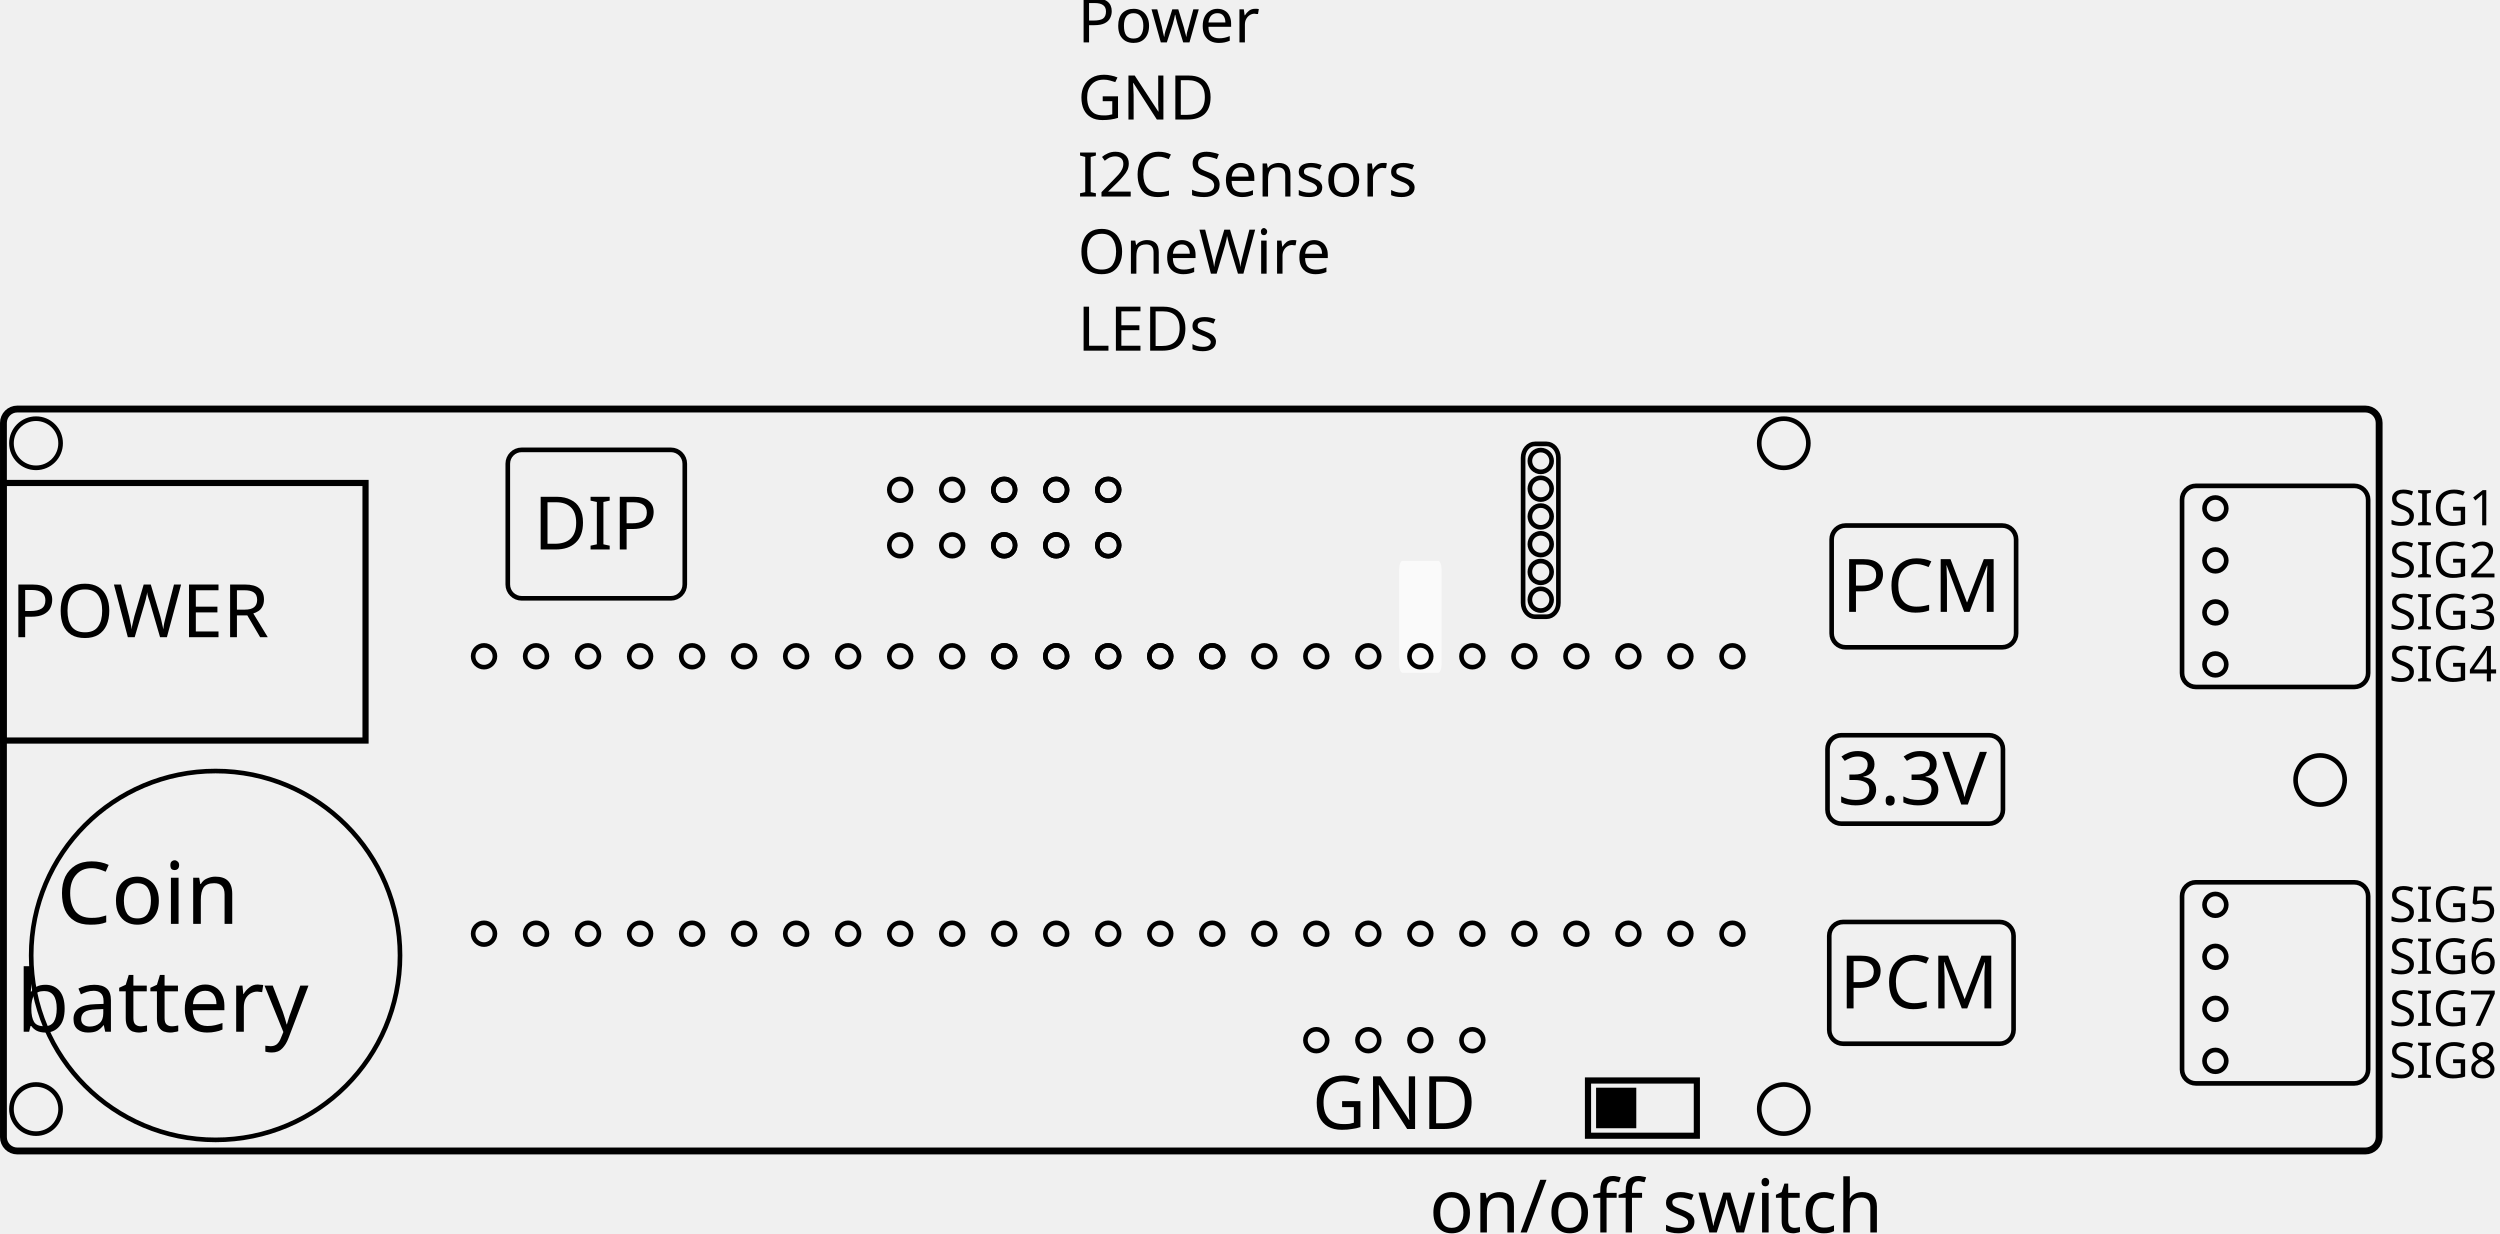
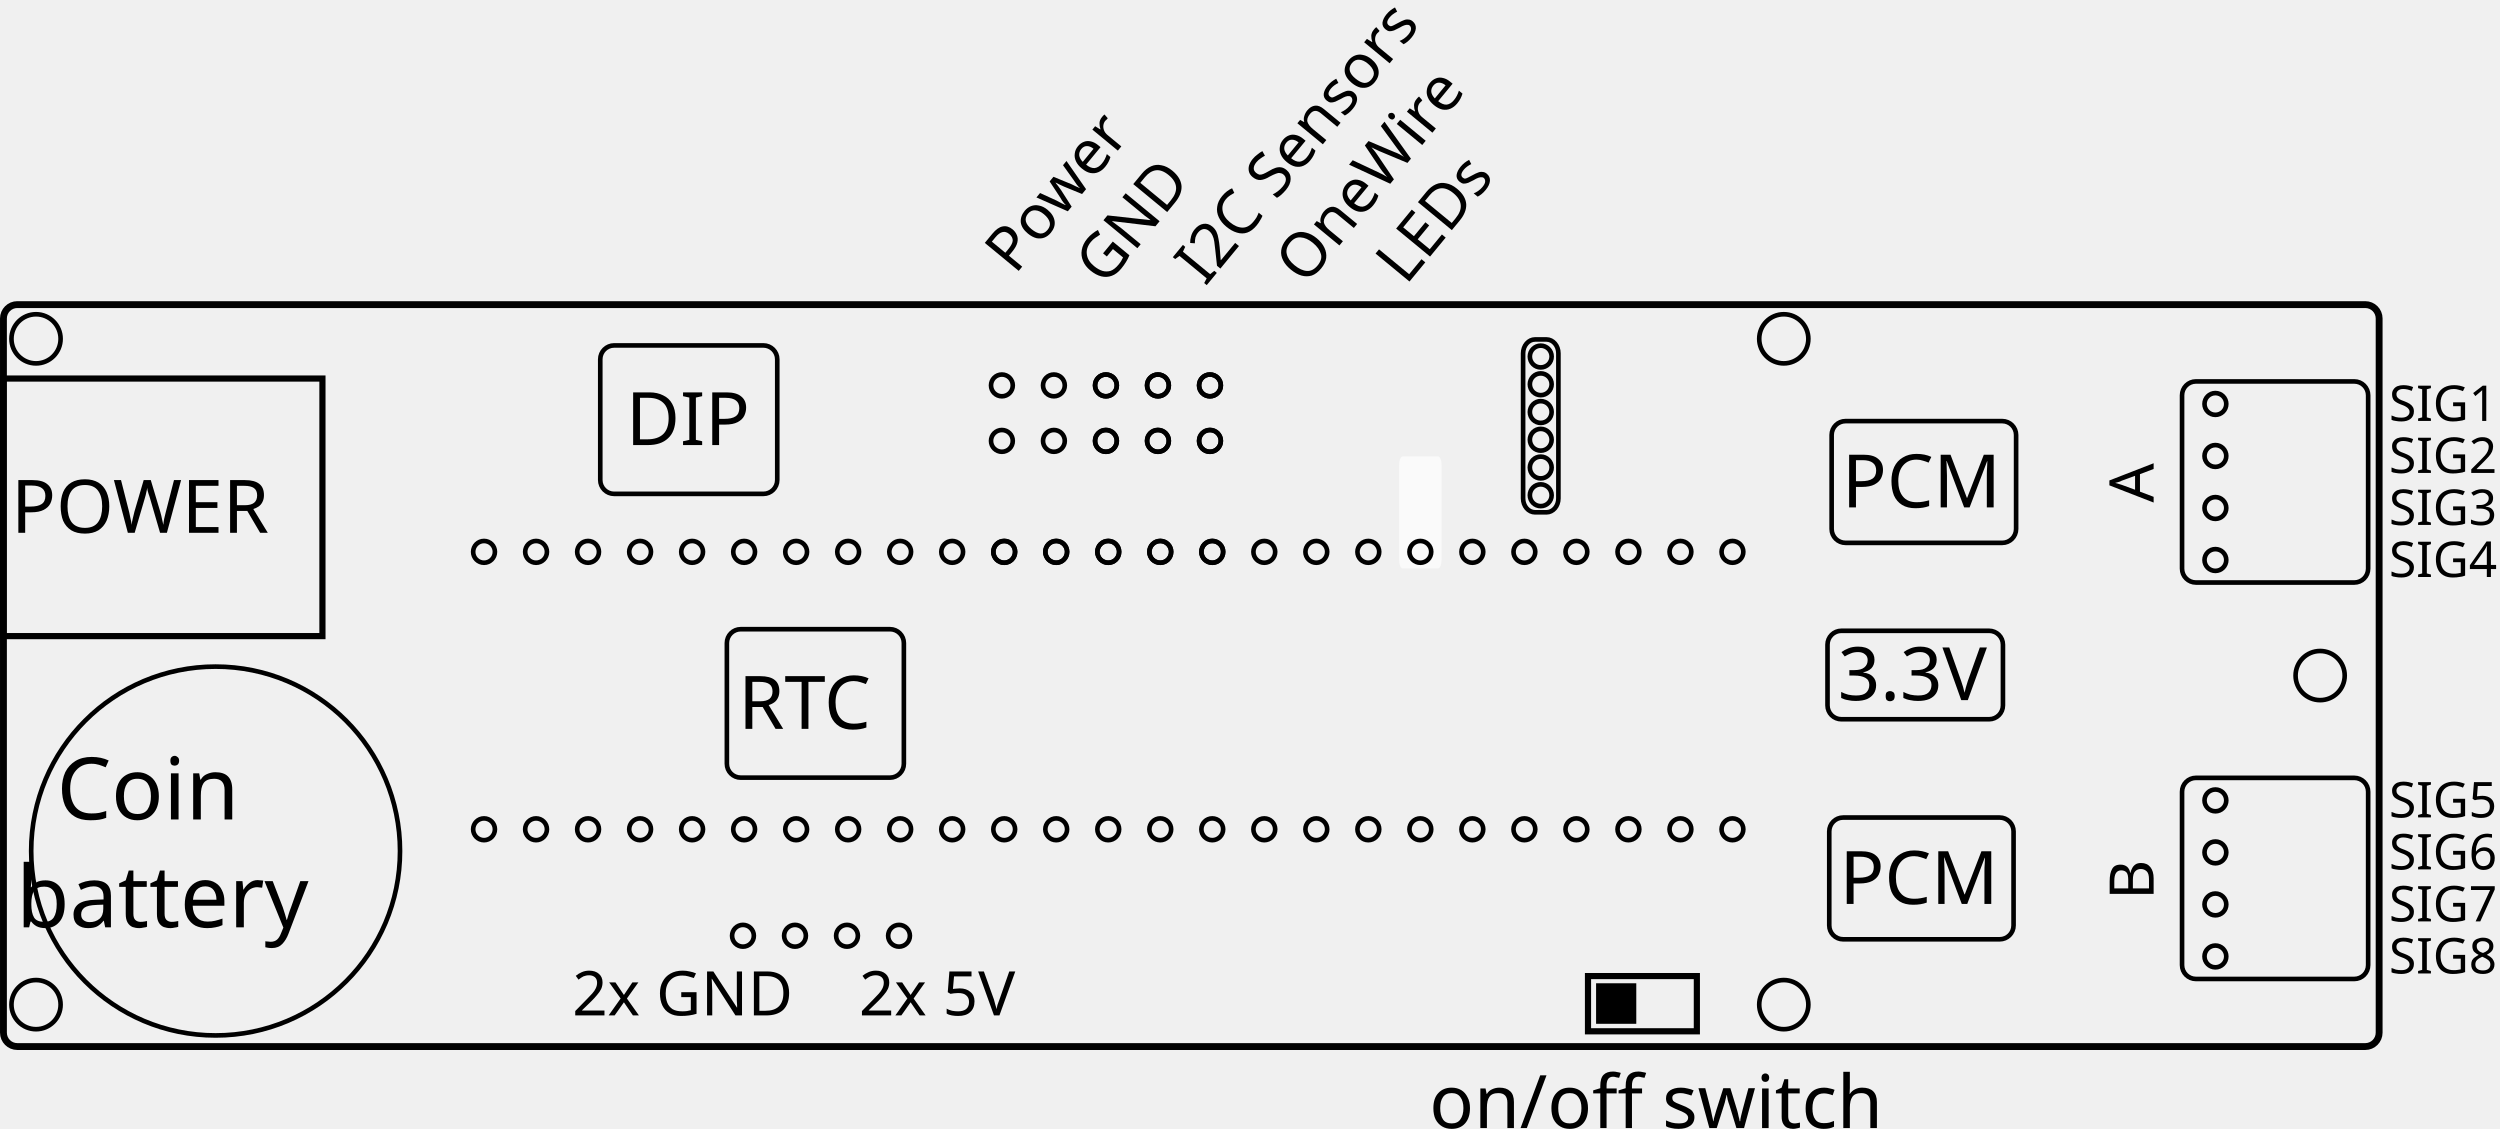
- <svg xmlns="http://www.w3.org/2000/svg" width="143.058mm" height="70.569mm" viewBox="0 0 143.058 70.569" version="1.1" id="svg5">
+ <svg xmlns="http://www.w3.org/2000/svg" width="143.058mm" height="64.593mm" viewBox="0 0 143.058 64.593" version="1.1" id="svg5">
  <defs id="defs2" />
-   <g id="layer1" transform="translate(-10.36401,-115.8169)">
+   <g id="layer1" transform="translate(-10.36401,-121.7927)">
    <rect style="fill:none;fill-opacity:1;stroke:#000000;stroke-width:0.393;stroke-opacity:1" id="rect126092" width="135.945" height="42.457" x="10.561" y="139.223" rx="0.794" ry="0.794" />
    <rect style="fill:#ffffff;fill-opacity:0.667;stroke-width:0.2" id="rect38724" width="2.43" height="6.407" x="90.426" y="147.911" rx="0.199" ry="0.495" />
    <g id="g2005" transform="translate(19.05355,-10.51655)">
      <g id="g7438" transform="translate(0,-21.30218)">
        <g id="g126663" transform="translate(61.38334,143.9333)">
          <rect style="fill:none;fill-opacity:1;stroke:#000000;stroke-width:0.265;stroke-opacity:1" id="rect126657" width="10.039" height="5.062" x="34.503" y="45.774" rx="0.794" ry="0.794" />
          <text xml:space="preserve" style="font-size:4.233px;line-height:1.25;font-family:sans-serif;-inkscape-font-specification:'sans-serif, Normal';letter-spacing:0px;word-spacing:0px;writing-mode:lr-tb;stroke-width:0.265" x="35.097" y="49.739" id="text126661">
            <tspan id="tspan126659" style="stroke-width:0.265" x="35.097" y="49.739">3.3V</tspan>
          </text>
        </g>
      </g>
    </g>
    <g id="g14195" transform="translate(-6.35,9.769683)">
      <g id="g126679" transform="translate(86.88671,114.0075)">
        <rect style="fill:none;fill-opacity:1;stroke:#000000;stroke-width:0.265;stroke-opacity:1" id="rect126673" width="10.547" height="6.967" x="34.503" y="44.798" rx="0.794" ry="0.794" />
        <text xml:space="preserve" style="font-size:4.233px;line-height:1.25;font-family:sans-serif;-inkscape-font-specification:'sans-serif, Normal';letter-spacing:0px;word-spacing:0px;writing-mode:lr-tb;stroke-width:0.265" x="35.097" y="49.739" id="text126677">
          <tspan id="tspan126675" style="stroke-width:0.265" x="35.097" y="49.739">PCM</tspan>
        </text>
      </g>
    </g>
    <g id="g13089" transform="translate(-6.35)">
      <rect style="fill:none;fill-opacity:1;stroke:#000000;stroke-width:0.265;stroke-opacity:1" id="rect126681" width="10.555" height="6.967" x="121.527" y="145.89" rx="0.794" ry="0.794" />
      <text xml:space="preserve" style="font-size:4.233px;line-height:1.25;font-family:sans-serif;-inkscape-font-specification:'sans-serif, Normal';letter-spacing:0px;word-spacing:0px;writing-mode:lr-tb;stroke-width:0.265" x="122.121" y="150.83" id="text126685">
        <tspan id="tspan126683" style="stroke-width:0.265" x="122.121" y="150.83">PCM</tspan>
      </text>
    </g>
    <circle style="fill:none;fill-opacity:1;stroke:#000000;stroke-width:0.265;stroke-opacity:1" id="circle130893" r="1.406" cy="160.451" cx="143.13" />
    <circle style="fill:none;fill-opacity:1;stroke:#000000;stroke-width:0.265;stroke-opacity:1" id="circle6988" r="1.406" cy="141.181" cx="12.426" />
    <circle style="fill:none;fill-opacity:1;stroke:#000000;stroke-width:0.265;stroke-opacity:1" id="circle6990" r="1.406" cy="179.281" cx="12.426" />
    <circle style="fill:none;fill-opacity:1;stroke:#000000;stroke-width:0.265;stroke-opacity:1" id="circle6992" r="1.406" cy="179.281" cx="112.438" />
    <circle style="fill:none;fill-opacity:1;stroke:#000000;stroke-width:0.265;stroke-opacity:1" id="circle6994" r="1.406" cy="141.181" cx="112.438" />
-     <g id="g2067" transform="translate(0,2.116667)">
-       <circle style="fill:none;fill-opacity:1;stroke:#000000;stroke-width:0.265;stroke-opacity:1" id="path126429" cx="38.062" cy="151.255" r="0.623" />
-       <circle style="fill:none;fill-opacity:1;stroke:#000000;stroke-width:0.265;stroke-opacity:1" id="circle126431" cx="41.039" cy="151.255" r="0.623" />
-       <ellipse style="fill:none;fill-opacity:1;stroke:#000000;stroke-width:0.265;stroke-opacity:1" id="circle126513" cx="44.015" cy="151.255" rx="0.623" ry="0.623" />
-       <circle style="fill:none;fill-opacity:1;stroke:#000000;stroke-width:0.265;stroke-opacity:1" id="circle126515" cx="46.992" cy="151.255" r="0.623" />
-       <circle style="fill:none;fill-opacity:1;stroke:#000000;stroke-width:0.265;stroke-opacity:1" id="circle126517" cx="49.969" cy="151.255" r="0.623" />
-       <circle style="fill:none;fill-opacity:1;stroke:#000000;stroke-width:0.265;stroke-opacity:1" id="circle126519" cx="52.945" cy="151.255" r="0.623" />
-       <circle style="fill:none;fill-opacity:1;stroke:#000000;stroke-width:0.265;stroke-opacity:1" id="circle126521" cx="55.922" cy="151.255" r="0.623" />
-       <circle style="fill:none;fill-opacity:1;stroke:#000000;stroke-width:0.265;stroke-opacity:1" id="circle126523" cx="58.898" cy="151.255" r="0.623" />
-       <circle style="fill:none;fill-opacity:1;stroke:#000000;stroke-width:0.265;stroke-opacity:1" id="circle126525" cx="61.875" cy="151.255" r="0.623" />
-       <circle style="fill:none;fill-opacity:1;stroke:#000000;stroke-width:0.265;stroke-opacity:1" id="circle126527" cx="64.851" cy="151.255" r="0.623" />
-       <circle style="fill:none;fill-opacity:1;stroke:#000000;stroke-width:0.265;stroke-opacity:1" id="circle126529" cx="67.828" cy="151.255" r="0.623" />
-       <circle style="fill:none;fill-opacity:1;stroke:#000000;stroke-width:0.265;stroke-opacity:1" id="circle126531" cx="70.804" cy="151.255" r="0.623" />
-       <circle style="fill:none;fill-opacity:1;stroke:#000000;stroke-width:0.265;stroke-opacity:1" id="circle126533" cx="73.781" cy="151.255" r="0.623" />
-       <circle style="fill:none;fill-opacity:1;stroke:#000000;stroke-width:0.265;stroke-opacity:1" id="circle126535" cx="76.758" cy="151.255" r="0.623" />
-       <circle style="fill:none;fill-opacity:1;stroke:#000000;stroke-width:0.265;stroke-opacity:1" id="circle126537" cx="79.734" cy="151.255" r="0.623" />
-       <circle style="fill:none;fill-opacity:1;stroke:#000000;stroke-width:0.265;stroke-opacity:1" id="circle126539" cx="82.711" cy="151.255" r="0.623" />
-       <circle style="fill:none;fill-opacity:1;stroke:#000000;stroke-width:0.265;stroke-opacity:1" id="circle126541" cx="85.687" cy="151.255" r="0.623" />
-       <circle style="fill:none;fill-opacity:1;stroke:#000000;stroke-width:0.265;stroke-opacity:1" id="circle126543" cx="88.664" cy="151.255" r="0.623" />
-       <circle style="fill:none;fill-opacity:1;stroke:#000000;stroke-width:0.265;stroke-opacity:1" id="circle126545" cx="91.64" cy="151.255" r="0.623" />
-       <circle style="fill:none;fill-opacity:1;stroke:#000000;stroke-width:0.265;stroke-opacity:1" id="circle126547" cx="94.617" cy="151.255" r="0.623" />
-       <circle style="fill:none;fill-opacity:1;stroke:#000000;stroke-width:0.265;stroke-opacity:1" id="circle126549" cx="97.594" cy="151.255" r="0.623" />
-       <circle style="fill:none;fill-opacity:1;stroke:#000000;stroke-width:0.265;stroke-opacity:1" id="circle126551" cx="100.57" cy="151.255" r="0.623" />
-       <circle style="fill:none;fill-opacity:1;stroke:#000000;stroke-width:0.265;stroke-opacity:1" id="circle126553" cx="103.547" cy="151.255" r="0.623" />
-       <circle style="fill:none;fill-opacity:1;stroke:#000000;stroke-width:0.265;stroke-opacity:1" id="circle126555" cx="106.523" cy="151.255" r="0.623" />
-       <circle style="fill:none;fill-opacity:1;stroke:#000000;stroke-width:0.265;stroke-opacity:1" id="circle126557" cx="109.5" cy="151.255" r="0.623" />
-       <circle style="fill:none;fill-opacity:1;stroke:#000000;stroke-width:0.265;stroke-opacity:1" id="circle126583" cx="38.062" cy="167.13" r="0.623" />
-       <circle style="fill:none;fill-opacity:1;stroke:#000000;stroke-width:0.265;stroke-opacity:1" id="circle126585" cx="41.039" cy="167.13" r="0.623" />
-       <circle style="fill:none;fill-opacity:1;stroke:#000000;stroke-width:0.265;stroke-opacity:1" id="circle126587" cx="44.015" cy="167.13" r="0.623" />
-       <circle style="fill:none;fill-opacity:1;stroke:#000000;stroke-width:0.265;stroke-opacity:1" id="circle126589" cx="46.992" cy="167.13" r="0.623" />
-       <circle style="fill:none;fill-opacity:1;stroke:#000000;stroke-width:0.265;stroke-opacity:1" id="circle126591" cx="49.969" cy="167.13" r="0.623" />
-       <circle style="fill:none;fill-opacity:1;stroke:#000000;stroke-width:0.265;stroke-opacity:1" id="circle126593" cx="52.945" cy="167.13" r="0.623" />
-       <circle style="fill:none;fill-opacity:1;stroke:#000000;stroke-width:0.265;stroke-opacity:1" id="circle126595" cx="55.922" cy="167.13" r="0.623" />
-       <circle style="fill:none;fill-opacity:1;stroke:#000000;stroke-width:0.265;stroke-opacity:1" id="circle126597" cx="58.898" cy="167.13" r="0.623" />
-       <circle style="fill:none;fill-opacity:1;stroke:#000000;stroke-width:0.265;stroke-opacity:1" id="circle126599" cx="61.875" cy="167.13" r="0.623" />
-       <circle style="fill:none;fill-opacity:1;stroke:#000000;stroke-width:0.265;stroke-opacity:1" id="circle126601" cx="64.851" cy="167.13" r="0.623" />
-       <circle style="fill:none;fill-opacity:1;stroke:#000000;stroke-width:0.265;stroke-opacity:1" id="circle126603" cx="67.828" cy="167.13" r="0.623" />
-       <circle style="fill:none;fill-opacity:1;stroke:#000000;stroke-width:0.265;stroke-opacity:1" id="circle126605" cx="70.804" cy="167.13" r="0.623" />
-       <circle style="fill:none;fill-opacity:1;stroke:#000000;stroke-width:0.265;stroke-opacity:1" id="circle126607" cx="73.781" cy="167.13" r="0.623" />
-       <circle style="fill:none;fill-opacity:1;stroke:#000000;stroke-width:0.265;stroke-opacity:1" id="circle126609" cx="76.758" cy="167.13" r="0.623" />
-       <circle style="fill:none;fill-opacity:1;stroke:#000000;stroke-width:0.265;stroke-opacity:1" id="circle126611" cx="79.734" cy="167.13" r="0.623" />
-       <circle style="fill:none;fill-opacity:1;stroke:#000000;stroke-width:0.265;stroke-opacity:1" id="circle126613" cx="82.711" cy="167.13" r="0.623" />
-       <circle style="fill:none;fill-opacity:1;stroke:#000000;stroke-width:0.265;stroke-opacity:1" id="circle126615" cx="85.687" cy="167.13" r="0.623" />
-       <circle style="fill:none;fill-opacity:1;stroke:#000000;stroke-width:0.265;stroke-opacity:1" id="circle126617" cx="88.664" cy="167.13" r="0.623" />
-       <circle style="fill:none;fill-opacity:1;stroke:#000000;stroke-width:0.265;stroke-opacity:1" id="circle126619" cx="91.64" cy="167.13" r="0.623" />
-       <circle style="fill:none;fill-opacity:1;stroke:#000000;stroke-width:0.265;stroke-opacity:1" id="circle126621" cx="94.617" cy="167.13" r="0.623" />
-       <circle style="fill:none;fill-opacity:1;stroke:#000000;stroke-width:0.265;stroke-opacity:1" id="circle126623" cx="97.594" cy="167.13" r="0.623" />
-       <circle style="fill:none;fill-opacity:1;stroke:#000000;stroke-width:0.265;stroke-opacity:1" id="circle126625" cx="100.57" cy="167.13" r="0.623" />
-       <circle style="fill:none;fill-opacity:1;stroke:#000000;stroke-width:0.265;stroke-opacity:1" id="circle126627" cx="103.547" cy="167.13" r="0.623" />
-       <circle style="fill:none;fill-opacity:1;stroke:#000000;stroke-width:0.265;stroke-opacity:1" id="circle126629" cx="106.523" cy="167.13" r="0.623" />
-       <circle style="fill:none;fill-opacity:1;stroke:#000000;stroke-width:0.265;stroke-opacity:1" id="circle126631" cx="109.5" cy="167.13" r="0.623" />
-       <circle style="fill:none;fill-opacity:1;stroke:#000000;stroke-width:0.265;stroke-opacity:1" id="circle14310" cx="67.828" cy="151.255" r="0.623" />
-       <circle style="fill:none;fill-opacity:1;stroke:#000000;stroke-width:0.265;stroke-opacity:1" id="circle14312" cx="70.804" cy="151.255" r="0.623" />
-       <circle style="fill:none;fill-opacity:1;stroke:#000000;stroke-width:0.265;stroke-opacity:1" id="circle14314" cx="73.781" cy="151.255" r="0.623" />
-       <circle style="fill:none;fill-opacity:1;stroke:#000000;stroke-width:0.265;stroke-opacity:1" id="circle14316" cx="76.758" cy="151.255" r="0.623" />
-       <circle style="fill:none;fill-opacity:1;stroke:#000000;stroke-width:0.265;stroke-opacity:1" id="circle14318" cx="79.734" cy="151.255" r="0.623" />
-       <g id="g3889" />
-       <g id="g3903" />
-       <circle style="fill:none;fill-opacity:1;stroke:#000000;stroke-width:0.265;stroke-opacity:1" id="circle719" cx="61.875" cy="141.73" r="0.623" />
-       <circle style="fill:none;fill-opacity:1;stroke:#000000;stroke-width:0.265;stroke-opacity:1" id="circle721" cx="64.851" cy="141.73" r="0.623" />
-       <circle style="fill:none;fill-opacity:1;stroke:#000000;stroke-width:0.265;stroke-opacity:1" id="circle723" cx="67.828" cy="141.73" r="0.623" />
-       <circle style="fill:none;fill-opacity:1;stroke:#000000;stroke-width:0.265;stroke-opacity:1" id="circle725" cx="70.804" cy="141.73" r="0.623" />
-       <circle style="fill:none;fill-opacity:1;stroke:#000000;stroke-width:0.265;stroke-opacity:1" id="circle727" cx="73.781" cy="141.73" r="0.623" />
-       <circle style="fill:none;fill-opacity:1;stroke:#000000;stroke-width:0.265;stroke-opacity:1" id="circle729" cx="67.828" cy="141.73" r="0.623" />
-       <circle style="fill:none;fill-opacity:1;stroke:#000000;stroke-width:0.265;stroke-opacity:1" id="circle731" cx="70.804" cy="141.73" r="0.623" />
-       <circle style="fill:none;fill-opacity:1;stroke:#000000;stroke-width:0.265;stroke-opacity:1" id="circle733" cx="73.781" cy="141.73" r="0.623" />
-       <circle style="fill:none;fill-opacity:1;stroke:#000000;stroke-width:0.265;stroke-opacity:1" id="circle735" cx="61.875" cy="144.905" r="0.623" />
-       <circle style="fill:none;fill-opacity:1;stroke:#000000;stroke-width:0.265;stroke-opacity:1" id="circle737" cx="64.851" cy="144.905" r="0.623" />
-       <circle style="fill:none;fill-opacity:1;stroke:#000000;stroke-width:0.265;stroke-opacity:1" id="circle739" cx="67.828" cy="144.905" r="0.623" />
-       <circle style="fill:none;fill-opacity:1;stroke:#000000;stroke-width:0.265;stroke-opacity:1" id="circle741" cx="70.804" cy="144.905" r="0.623" />
-       <circle style="fill:none;fill-opacity:1;stroke:#000000;stroke-width:0.265;stroke-opacity:1" id="circle743" cx="73.781" cy="144.905" r="0.623" />
-       <circle style="fill:none;fill-opacity:1;stroke:#000000;stroke-width:0.265;stroke-opacity:1" id="circle745" cx="67.828" cy="144.905" r="0.623" />
-       <circle style="fill:none;fill-opacity:1;stroke:#000000;stroke-width:0.265;stroke-opacity:1" id="circle747" cx="70.804" cy="144.905" r="0.623" />
-       <circle style="fill:none;fill-opacity:1;stroke:#000000;stroke-width:0.265;stroke-opacity:1" id="circle749" cx="73.781" cy="144.905" r="0.623" />
+     <g id="g1296">
+       <circle style="fill:none;fill-opacity:1;stroke:#000000;stroke-width:0.265;stroke-opacity:1" id="circle126583" cx="38.062" cy="169.247" r="0.623" />
+       <circle style="fill:none;fill-opacity:1;stroke:#000000;stroke-width:0.265;stroke-opacity:1" id="circle126585" cx="41.039" cy="169.247" r="0.623" />
+       <circle style="fill:none;fill-opacity:1;stroke:#000000;stroke-width:0.265;stroke-opacity:1" id="circle126587" cx="44.015" cy="169.247" r="0.623" />
+       <circle style="fill:none;fill-opacity:1;stroke:#000000;stroke-width:0.265;stroke-opacity:1" id="circle126589" cx="46.992" cy="169.247" r="0.623" />
+       <circle style="fill:none;fill-opacity:1;stroke:#000000;stroke-width:0.265;stroke-opacity:1" id="circle126591" cx="49.969" cy="169.247" r="0.623" />
+       <circle style="fill:none;fill-opacity:1;stroke:#000000;stroke-width:0.265;stroke-opacity:1" id="circle126593" cx="52.945" cy="169.247" r="0.623" />
+       <circle style="fill:none;fill-opacity:1;stroke:#000000;stroke-width:0.265;stroke-opacity:1" id="circle126595" cx="55.922" cy="169.247" r="0.623" />
+       <circle style="fill:none;fill-opacity:1;stroke:#000000;stroke-width:0.265;stroke-opacity:1" id="circle126597" cx="58.898" cy="169.247" r="0.623" />
+       <circle style="fill:none;fill-opacity:1;stroke:#000000;stroke-width:0.265;stroke-opacity:1" id="circle126599" cx="61.875" cy="169.247" r="0.623" />
+       <circle style="fill:none;fill-opacity:1;stroke:#000000;stroke-width:0.265;stroke-opacity:1" id="circle126601" cx="64.851" cy="169.247" r="0.623" />
+       <circle style="fill:none;fill-opacity:1;stroke:#000000;stroke-width:0.265;stroke-opacity:1" id="circle126603" cx="67.828" cy="169.247" r="0.623" />
+       <circle style="fill:none;fill-opacity:1;stroke:#000000;stroke-width:0.265;stroke-opacity:1" id="circle126605" cx="70.804" cy="169.247" r="0.623" />
+       <circle style="fill:none;fill-opacity:1;stroke:#000000;stroke-width:0.265;stroke-opacity:1" id="circle126607" cx="73.781" cy="169.247" r="0.623" />
+       <circle style="fill:none;fill-opacity:1;stroke:#000000;stroke-width:0.265;stroke-opacity:1" id="circle126609" cx="76.758" cy="169.247" r="0.623" />
+       <circle style="fill:none;fill-opacity:1;stroke:#000000;stroke-width:0.265;stroke-opacity:1" id="circle126611" cx="79.734" cy="169.247" r="0.623" />
+       <circle style="fill:none;fill-opacity:1;stroke:#000000;stroke-width:0.265;stroke-opacity:1" id="circle126613" cx="82.711" cy="169.247" r="0.623" />
+       <circle style="fill:none;fill-opacity:1;stroke:#000000;stroke-width:0.265;stroke-opacity:1" id="circle126615" cx="85.687" cy="169.247" r="0.623" />
+       <circle style="fill:none;fill-opacity:1;stroke:#000000;stroke-width:0.265;stroke-opacity:1" id="circle126617" cx="88.664" cy="169.247" r="0.623" />
+       <circle style="fill:none;fill-opacity:1;stroke:#000000;stroke-width:0.265;stroke-opacity:1" id="circle126619" cx="91.64" cy="169.247" r="0.623" />
+       <circle style="fill:none;fill-opacity:1;stroke:#000000;stroke-width:0.265;stroke-opacity:1" id="circle126621" cx="94.617" cy="169.247" r="0.623" />
+       <circle style="fill:none;fill-opacity:1;stroke:#000000;stroke-width:0.265;stroke-opacity:1" id="circle126623" cx="97.594" cy="169.247" r="0.623" />
+       <circle style="fill:none;fill-opacity:1;stroke:#000000;stroke-width:0.265;stroke-opacity:1" id="circle126625" cx="100.57" cy="169.247" r="0.623" />
+       <circle style="fill:none;fill-opacity:1;stroke:#000000;stroke-width:0.265;stroke-opacity:1" id="circle126627" cx="103.547" cy="169.247" r="0.623" />
+       <circle style="fill:none;fill-opacity:1;stroke:#000000;stroke-width:0.265;stroke-opacity:1" id="circle126629" cx="106.523" cy="169.247" r="0.623" />
+       <circle style="fill:none;fill-opacity:1;stroke:#000000;stroke-width:0.265;stroke-opacity:1" id="circle126631" cx="109.5" cy="169.247" r="0.623" />
+     </g>
+     <g id="g1269">
+       <circle style="fill:none;fill-opacity:1;stroke:#000000;stroke-width:0.265;stroke-opacity:1" id="path126429" cx="38.062" cy="153.372" r="0.623" />
+       <circle style="fill:none;fill-opacity:1;stroke:#000000;stroke-width:0.265;stroke-opacity:1" id="circle126431" cx="41.039" cy="153.372" r="0.623" />
+       <ellipse style="fill:none;fill-opacity:1;stroke:#000000;stroke-width:0.265;stroke-opacity:1" id="circle126513" cx="44.015" cy="153.372" rx="0.623" ry="0.623" />
+       <circle style="fill:none;fill-opacity:1;stroke:#000000;stroke-width:0.265;stroke-opacity:1" id="circle126515" cx="46.992" cy="153.372" r="0.623" />
+       <circle style="fill:none;fill-opacity:1;stroke:#000000;stroke-width:0.265;stroke-opacity:1" id="circle126517" cx="49.969" cy="153.372" r="0.623" />
+       <circle style="fill:none;fill-opacity:1;stroke:#000000;stroke-width:0.265;stroke-opacity:1" id="circle126519" cx="52.945" cy="153.372" r="0.623" />
+       <circle style="fill:none;fill-opacity:1;stroke:#000000;stroke-width:0.265;stroke-opacity:1" id="circle126521" cx="55.922" cy="153.372" r="0.623" />
+       <circle style="fill:none;fill-opacity:1;stroke:#000000;stroke-width:0.265;stroke-opacity:1" id="circle126523" cx="58.898" cy="153.372" r="0.623" />
+       <circle style="fill:none;fill-opacity:1;stroke:#000000;stroke-width:0.265;stroke-opacity:1" id="circle126525" cx="61.875" cy="153.372" r="0.623" />
+       <circle style="fill:none;fill-opacity:1;stroke:#000000;stroke-width:0.265;stroke-opacity:1" id="circle126527" cx="64.851" cy="153.372" r="0.623" />
+       <circle style="fill:none;fill-opacity:1;stroke:#000000;stroke-width:0.265;stroke-opacity:1" id="circle126529" cx="67.828" cy="153.372" r="0.623" />
+       <circle style="fill:none;fill-opacity:1;stroke:#000000;stroke-width:0.265;stroke-opacity:1" id="circle126531" cx="70.804" cy="153.372" r="0.623" />
+       <circle style="fill:none;fill-opacity:1;stroke:#000000;stroke-width:0.265;stroke-opacity:1" id="circle126533" cx="73.781" cy="153.372" r="0.623" />
+       <circle style="fill:none;fill-opacity:1;stroke:#000000;stroke-width:0.265;stroke-opacity:1" id="circle126535" cx="76.758" cy="153.372" r="0.623" />
+       <circle style="fill:none;fill-opacity:1;stroke:#000000;stroke-width:0.265;stroke-opacity:1" id="circle126537" cx="79.734" cy="153.372" r="0.623" />
+       <circle style="fill:none;fill-opacity:1;stroke:#000000;stroke-width:0.265;stroke-opacity:1" id="circle126539" cx="82.711" cy="153.372" r="0.623" />
+       <circle style="fill:none;fill-opacity:1;stroke:#000000;stroke-width:0.265;stroke-opacity:1" id="circle126541" cx="85.687" cy="153.372" r="0.623" />
+       <circle style="fill:none;fill-opacity:1;stroke:#000000;stroke-width:0.265;stroke-opacity:1" id="circle126543" cx="88.664" cy="153.372" r="0.623" />
+       <circle style="fill:none;fill-opacity:1;stroke:#000000;stroke-width:0.265;stroke-opacity:1" id="circle126545" cx="91.64" cy="153.372" r="0.623" />
+       <circle style="fill:none;fill-opacity:1;stroke:#000000;stroke-width:0.265;stroke-opacity:1" id="circle126547" cx="94.617" cy="153.372" r="0.623" />
+       <circle style="fill:none;fill-opacity:1;stroke:#000000;stroke-width:0.265;stroke-opacity:1" id="circle126549" cx="97.594" cy="153.372" r="0.623" />
+       <circle style="fill:none;fill-opacity:1;stroke:#000000;stroke-width:0.265;stroke-opacity:1" id="circle126551" cx="100.57" cy="153.372" r="0.623" />
+       <circle style="fill:none;fill-opacity:1;stroke:#000000;stroke-width:0.265;stroke-opacity:1" id="circle126553" cx="103.547" cy="153.372" r="0.623" />
+       <circle style="fill:none;fill-opacity:1;stroke:#000000;stroke-width:0.265;stroke-opacity:1" id="circle126555" cx="106.523" cy="153.372" r="0.623" />
+       <circle style="fill:none;fill-opacity:1;stroke:#000000;stroke-width:0.265;stroke-opacity:1" id="circle126557" cx="109.5" cy="153.372" r="0.623" />
+       <circle style="fill:none;fill-opacity:1;stroke:#000000;stroke-width:0.265;stroke-opacity:1" id="circle14310" cx="67.828" cy="153.372" r="0.623" />
+       <circle style="fill:none;fill-opacity:1;stroke:#000000;stroke-width:0.265;stroke-opacity:1" id="circle14312" cx="70.804" cy="153.372" r="0.623" />
+       <circle style="fill:none;fill-opacity:1;stroke:#000000;stroke-width:0.265;stroke-opacity:1" id="circle14314" cx="73.781" cy="153.372" r="0.623" />
+       <circle style="fill:none;fill-opacity:1;stroke:#000000;stroke-width:0.265;stroke-opacity:1" id="circle14316" cx="76.758" cy="153.372" r="0.623" />
+       <circle style="fill:none;fill-opacity:1;stroke:#000000;stroke-width:0.265;stroke-opacity:1" id="circle14318" cx="79.734" cy="153.372" r="0.623" />
+     </g>
+     <g id="g3889" transform="translate(0,2.116667)" />
+     <g id="g3903" transform="translate(0,2.116667)" />
+     <g id="g1237" transform="translate(5.820833)">
+       <circle style="fill:none;fill-opacity:1;stroke:#000000;stroke-width:0.265;stroke-opacity:1" id="circle719" cx="61.875" cy="143.847" r="0.623" />
+       <circle style="fill:none;fill-opacity:1;stroke:#000000;stroke-width:0.265;stroke-opacity:1" id="circle721" cx="64.851" cy="143.847" r="0.623" />
+       <circle style="fill:none;fill-opacity:1;stroke:#000000;stroke-width:0.265;stroke-opacity:1" id="circle723" cx="67.828" cy="143.847" r="0.623" />
+       <circle style="fill:none;fill-opacity:1;stroke:#000000;stroke-width:0.265;stroke-opacity:1" id="circle725" cx="70.804" cy="143.847" r="0.623" />
+       <circle style="fill:none;fill-opacity:1;stroke:#000000;stroke-width:0.265;stroke-opacity:1" id="circle727" cx="73.781" cy="143.847" r="0.623" />
+       <circle style="fill:none;fill-opacity:1;stroke:#000000;stroke-width:0.265;stroke-opacity:1" id="circle729" cx="67.828" cy="143.847" r="0.623" />
+       <circle style="fill:none;fill-opacity:1;stroke:#000000;stroke-width:0.265;stroke-opacity:1" id="circle731" cx="70.804" cy="143.847" r="0.623" />
+       <circle style="fill:none;fill-opacity:1;stroke:#000000;stroke-width:0.265;stroke-opacity:1" id="circle733" cx="73.781" cy="143.847" r="0.623" />
+       <circle style="fill:none;fill-opacity:1;stroke:#000000;stroke-width:0.265;stroke-opacity:1" id="circle735" cx="61.875" cy="147.022" r="0.623" />
+       <circle style="fill:none;fill-opacity:1;stroke:#000000;stroke-width:0.265;stroke-opacity:1" id="circle737" cx="64.851" cy="147.022" r="0.623" />
+       <circle style="fill:none;fill-opacity:1;stroke:#000000;stroke-width:0.265;stroke-opacity:1" id="circle739" cx="67.828" cy="147.022" r="0.623" />
+       <circle style="fill:none;fill-opacity:1;stroke:#000000;stroke-width:0.265;stroke-opacity:1" id="circle741" cx="70.804" cy="147.022" r="0.623" />
+       <circle style="fill:none;fill-opacity:1;stroke:#000000;stroke-width:0.265;stroke-opacity:1" id="circle743" cx="73.781" cy="147.022" r="0.623" />
+       <circle style="fill:none;fill-opacity:1;stroke:#000000;stroke-width:0.265;stroke-opacity:1" id="circle745" cx="67.828" cy="147.022" r="0.623" />
+       <circle style="fill:none;fill-opacity:1;stroke:#000000;stroke-width:0.265;stroke-opacity:1" id="circle747" cx="70.804" cy="147.022" r="0.623" />
+       <circle style="fill:none;fill-opacity:1;stroke:#000000;stroke-width:0.265;stroke-opacity:1" id="circle749" cx="73.781" cy="147.022" r="0.623" />
    </g>
    <g id="g24131" transform="translate(-0.62052,11.20796)">
      <circle style="fill:none;fill-opacity:1;stroke:#000000;stroke-width:0.265;stroke-opacity:1" id="circle6988-4" r="10.553" cy="159.283" cx="23.322" />
      <text xml:space="preserve" style="font-size:3.175px;line-height:1.25;font-family:sans-serif;-inkscape-font-specification:'sans-serif, Normal';letter-spacing:0px;word-spacing:0px;writing-mode:lr-tb;fill:#000000;stroke:none;stroke-width:0.265" x="23.168" y="157.474" id="text2377">
        <tspan id="tspan2375" style="font-style:normal;font-variant:normal;font-weight:normal;font-stretch:normal;font-size:4.939px;font-family:sans-serif;-inkscape-font-specification:'sans-serif, Normal';font-variant-ligatures:normal;font-variant-caps:normal;font-variant-numeric:normal;font-variant-east-asian:normal;text-align:center;text-anchor:middle;fill:#000000;stroke:none;stroke-width:0.265" x="23.168" y="157.474">Coin</tspan>
        <tspan style="font-style:normal;font-variant:normal;font-weight:normal;font-stretch:normal;font-size:4.939px;font-family:sans-serif;-inkscape-font-specification:'sans-serif, Normal';font-variant-ligatures:normal;font-variant-caps:normal;font-variant-numeric:normal;font-variant-east-asian:normal;text-align:center;text-anchor:middle;fill:#000000;stroke:none;stroke-width:0.265" x="23.168" y="163.647" id="tspan2379">battery</tspan>
      </text>
    </g>
-     <g id="g14184" transform="translate(3.658297,0.7530516)">
+     <g id="g14184" transform="translate(8.949964,0.7530516)">
      <g id="g609">
        <rect style="fill:none;fill-opacity:1;stroke:#000000;stroke-width:0.265;stroke-opacity:1" id="rect126681-9" width="10.128" height="8.495" x="35.763" y="140.806" rx="0.794" ry="0.794" />
        <text xml:space="preserve" style="font-size:4.233px;line-height:1.25;font-family:sans-serif;-inkscape-font-specification:'sans-serif, Normal';letter-spacing:0px;word-spacing:0px;writing-mode:lr-tb;stroke-width:0.265" x="37.237" y="146.51" id="text14095">
          <tspan id="tspan14093" style="stroke-width:0.265" x="37.237" y="146.51">DIP</tspan>
        </text>
      </g>
    </g>
    <g id="g2242" transform="translate(0,1.445694)">
      <text xml:space="preserve" style="font-size:2.822px;line-height:1.25;font-family:sans-serif;-inkscape-font-specification:'sans-serif, Normal';letter-spacing:0px;word-spacing:0px;writing-mode:lr-tb;stroke-width:0.265" x="147.074" y="144.434" id="text47626">
        <tspan id="tspan47624" style="stroke-width:0.265" x="147.074" y="144.434">SIG1</tspan>
      </text>
      <text xml:space="preserve" style="font-size:2.822px;line-height:1.25;font-family:sans-serif;-inkscape-font-specification:'sans-serif, Normal';letter-spacing:0px;word-spacing:0px;writing-mode:lr-tb;stroke-width:0.265" x="147.074" y="147.411" id="text49006">
        <tspan id="tspan49004" style="stroke-width:0.265" x="147.074" y="147.411">SIG2</tspan>
      </text>
      <text xml:space="preserve" style="font-size:2.822px;line-height:1.25;font-family:sans-serif;-inkscape-font-specification:'sans-serif, Normal';letter-spacing:0px;word-spacing:0px;writing-mode:lr-tb;stroke-width:0.265" x="147.074" y="150.387" id="text49582">
        <tspan id="tspan49580" style="stroke-width:0.265" x="147.074" y="150.387">SIG3</tspan>
      </text>
      <text xml:space="preserve" style="font-size:2.822px;line-height:1.25;font-family:sans-serif;-inkscape-font-specification:'sans-serif, Normal';letter-spacing:0px;word-spacing:0px;writing-mode:lr-tb;stroke-width:0.265" x="147.074" y="153.364" id="text50070">
        <tspan id="tspan50068" style="stroke-width:0.265" x="147.074" y="153.364">SIG4</tspan>
      </text>
    </g>
    <g id="g2252" transform="translate(0,6.933283)">
      <text xml:space="preserve" style="font-size:2.822px;line-height:1.25;font-family:sans-serif;-inkscape-font-specification:'sans-serif, Normal';letter-spacing:0px;word-spacing:0px;writing-mode:lr-tb;stroke-width:0.265" x="147.074" y="161.632" id="text51064">
        <tspan id="tspan51062" style="stroke-width:0.265" x="147.074" y="161.632">SIG5</tspan>
      </text>
      <text xml:space="preserve" style="font-size:2.822px;line-height:1.25;font-family:sans-serif;-inkscape-font-specification:'sans-serif, Normal';letter-spacing:0px;word-spacing:0px;writing-mode:lr-tb;stroke-width:0.265" x="147.074" y="164.609" id="text52366">
        <tspan id="tspan52364" style="stroke-width:0.265" x="147.074" y="164.609">SIG6</tspan>
      </text>
      <text xml:space="preserve" style="font-size:2.822px;line-height:1.25;font-family:sans-serif;-inkscape-font-specification:'sans-serif, Normal';letter-spacing:0px;word-spacing:0px;writing-mode:lr-tb;stroke-width:0.265" x="147.074" y="167.585" id="text54328">
        <tspan id="tspan54326" style="stroke-width:0.265" x="147.074" y="167.585">SIG7</tspan>
      </text>
      <text xml:space="preserve" style="font-size:2.822px;line-height:1.25;font-family:sans-serif;-inkscape-font-specification:'sans-serif, Normal';letter-spacing:0px;word-spacing:0px;writing-mode:lr-tb;stroke-width:0.265" x="147.074" y="170.562" id="text56286">
        <tspan id="tspan56284" style="stroke-width:0.265" x="147.074" y="170.562">SIG8</tspan>
      </text>
    </g>
    <text xml:space="preserve" style="font-style:normal;font-variant:normal;font-weight:normal;font-stretch:normal;font-size:6.35px;line-height:1.25;font-family:Sans;-inkscape-font-specification:'Sans, Normal';font-variant-ligatures:none;font-variant-caps:normal;font-variant-numeric:normal;font-variant-east-asian:normal;stroke-width:0.265" x="21.433" y="142.886" id="text1475">
      <tspan id="tspan1473" style="font-style:normal;font-variant:normal;font-weight:normal;font-stretch:normal;font-size:6.35px;font-family:Sans;-inkscape-font-specification:'Sans, Normal';font-variant-ligatures:none;font-variant-caps:normal;font-variant-numeric:normal;font-variant-east-asian:normal;stroke-width:0.265" x="21.433" y="142.886" />
    </text>
    <text xml:space="preserve" style="font-size:16.933px;line-height:1.25;font-family:Sans;-inkscape-font-specification:'Sans, Normal';font-variant-ligatures:none;stroke-width:0.265" x="20.758" y="143.262" id="text10027">
      <tspan id="tspan10025" style="stroke-width:0.265" x="20.758" y="143.262" />
    </text>
    <text xml:space="preserve" style="font-size:6.35px;line-height:1.25;font-family:Sans;-inkscape-font-specification:'Sans, Normal';font-variant-ligatures:none;stroke-width:0.265" x="20.942" y="143.295" id="text12515">
      <tspan id="tspan12513" style="stroke-width:0.265" x="20.942" y="143.295" />
    </text>
    <g id="g2260" transform="rotate(90,49.97418,201.598)">
      <rect style="fill:none;stroke:#000000;stroke-width:0.353;stroke-miterlimit:4;stroke-dasharray:none" id="rect219" width="6.229" height="3.161" x="-150.338" y="26.023" transform="rotate(-90)" />
      <rect style="fill:#000000;fill-opacity:1;stroke:none;stroke-width:0.353;stroke-miterlimit:4;stroke-dasharray:none" id="rect325" width="2.3" height="2.319" x="-149.875" y="26.435" transform="rotate(-90)" />
    </g>
    <text xml:space="preserve" style="font-size:4.233px;line-height:1.25;font-family:sans-serif;-inkscape-font-specification:'sans-serif, Normal';letter-spacing:0px;word-spacing:0px;writing-mode:lr-tb;stroke-width:0.265" x="92.153" y="186.344" id="text1285">
      <tspan style="stroke-width:0.265" x="92.153" y="186.344" id="tspan1411">on/off switch</tspan>
    </text>
    <g id="g1993" transform="translate(0,-5.820834)">
-       <rect style="fill:none;stroke:#000000;stroke-width:0.353;stroke-miterlimit:4;stroke-dasharray:none" id="rect1987" width="20.727" height="14.739" x="10.554" y="149.275" />
+       <rect style="fill:none;stroke:#000000;stroke-width:0.353;stroke-miterlimit:4;stroke-dasharray:none" id="rect1987" width="18.261" height="14.739" x="10.554" y="149.275" />
      <text xml:space="preserve" style="font-size:4.233px;line-height:1.25;font-family:Sans;-inkscape-font-specification:'Sans, Normal';font-variant-ligatures:none;stroke-width:0.265" x="11.009" y="158.102" id="text1991">
        <tspan id="tspan1989" style="stroke-width:0.265" x="11.009" y="158.102">POWER</tspan>
        <tspan style="stroke-width:0.265" x="11.009" y="163.393" id="tspan574" />
      </text>
    </g>
    <g id="g5455" transform="translate(40.90151)">
      <rect style="fill:none;fill-opacity:1;stroke:#000000;stroke-width:0.265;stroke-opacity:1" id="rect5439" width="9.892" height="2.02" x="-151.109" y="56.619" rx="0.794" ry="0.683" transform="rotate(-90)" />
      <g id="g5453" transform="translate(0.09639525,0.05008698)">
        <circle style="fill:none;fill-opacity:1;stroke:#000000;stroke-width:0.265;stroke-opacity:1" id="circle5441" cx="57.533" cy="150.082" r="0.623" />
        <circle style="fill:none;fill-opacity:1;stroke:#000000;stroke-width:0.265;stroke-opacity:1" id="circle5443" cx="57.533" cy="148.495" r="0.623" />
        <circle style="fill:none;fill-opacity:1;stroke:#000000;stroke-width:0.265;stroke-opacity:1" id="circle5445" cx="57.533" cy="146.907" r="0.623" />
        <circle style="fill:none;fill-opacity:1;stroke:#000000;stroke-width:0.265;stroke-opacity:1" id="circle5447" cx="57.533" cy="145.32" r="0.623" />
        <circle style="fill:none;fill-opacity:1;stroke:#000000;stroke-width:0.265;stroke-opacity:1" id="circle5449" cx="57.533" cy="143.732" r="0.623" />
        <circle style="fill:none;fill-opacity:1;stroke:#000000;stroke-width:0.265;stroke-opacity:1" id="circle5451" cx="57.533" cy="142.145" r="0.623" />
      </g>
    </g>
    <g id="g13215">
      <g id="g2217" transform="translate(-3.704167,1.445701)">
        <circle style="fill:none;fill-opacity:1;stroke:#000000;stroke-width:0.265;stroke-opacity:1" id="circle126617-6" cx="140.84" cy="143.463" r="0.623" />
        <circle style="fill:none;fill-opacity:1;stroke:#000000;stroke-width:0.265;stroke-opacity:1" id="circle126619-4" cx="140.84" cy="146.439" r="0.623" />
        <circle style="fill:none;fill-opacity:1;stroke:#000000;stroke-width:0.265;stroke-opacity:1" id="circle126621-5" cx="140.84" cy="149.416" r="0.623" />
        <circle style="fill:none;fill-opacity:1;stroke:#000000;stroke-width:0.265;stroke-opacity:1" id="circle126623-2" cx="140.84" cy="152.392" r="0.623" />
      </g>
      <rect style="fill:none;fill-opacity:1;stroke:#000000;stroke-width:0.265;stroke-opacity:1" id="rect13084" width="10.649" height="11.508" x="135.228" y="143.619" rx="0.794" ry="0.794" />
    </g>
    <g id="g13309" transform="translate(0,22.68536)">
      <g id="g13305" transform="translate(-3.704167,1.445701)">
        <circle style="fill:none;fill-opacity:1;stroke:#000000;stroke-width:0.265;stroke-opacity:1" id="circle13297" cx="140.84" cy="143.463" r="0.623" />
        <circle style="fill:none;fill-opacity:1;stroke:#000000;stroke-width:0.265;stroke-opacity:1" id="circle13299" cx="140.84" cy="146.439" r="0.623" />
        <circle style="fill:none;fill-opacity:1;stroke:#000000;stroke-width:0.265;stroke-opacity:1" id="circle13301" cx="140.84" cy="149.416" r="0.623" />
        <circle style="fill:none;fill-opacity:1;stroke:#000000;stroke-width:0.265;stroke-opacity:1" id="circle13303" cx="140.84" cy="152.392" r="0.623" />
      </g>
      <rect style="fill:none;fill-opacity:1;stroke:#000000;stroke-width:0.265;stroke-opacity:1" id="rect13307" width="10.649" height="11.508" x="135.228" y="143.619" rx="0.794" ry="0.794" />
    </g>
-     <g id="g16537" transform="translate(14.88281)">
-       <g id="g15611" transform="translate(3.681419,-3.175)">
-         <circle style="fill:none;fill-opacity:1;stroke:#000000;stroke-width:0.265;stroke-opacity:1" id="circle126605-5" cx="67.123" cy="178.515" r="0.623" />
-         <circle style="fill:none;fill-opacity:1;stroke:#000000;stroke-width:0.265;stroke-opacity:1" id="circle126607-3" cx="70.1" cy="178.515" r="0.623" />
-         <circle style="fill:none;fill-opacity:1;stroke:#000000;stroke-width:0.265;stroke-opacity:1" id="circle126609-5" cx="73.076" cy="178.515" r="0.623" />
-         <circle style="fill:none;fill-opacity:1;stroke:#000000;stroke-width:0.265;stroke-opacity:1" id="circle126611-6" cx="76.053" cy="178.515" r="0.623" />
-       </g>
-       <text xml:space="preserve" style="font-size:4.233px;line-height:1.25;font-family:sans-serif;-inkscape-font-specification:'sans-serif, Normal';letter-spacing:0px;word-spacing:0px;writing-mode:lr-tb;stroke-width:0.265" x="70.561" y="180.425" id="text13776-2">
-         <tspan style="stroke-width:0.265" x="70.561" y="180.425" id="tspan13774-9">GND</tspan>
-       </text>
-     </g>
+     <g id="g15611" transform="translate(-14.2441,-3.175)">
+       <circle style="fill:none;fill-opacity:1;stroke:#000000;stroke-width:0.265;stroke-opacity:1" id="circle126605-5" cx="67.123" cy="178.515" r="0.623" />
+       <circle style="fill:none;fill-opacity:1;stroke:#000000;stroke-width:0.265;stroke-opacity:1" id="circle126607-3" cx="70.1" cy="178.515" r="0.623" />
+       <circle style="fill:none;fill-opacity:1;stroke:#000000;stroke-width:0.265;stroke-opacity:1" id="circle126609-5" cx="73.076" cy="178.515" r="0.623" />
+       <circle style="fill:none;fill-opacity:1;stroke:#000000;stroke-width:0.265;stroke-opacity:1" id="circle126611-6" cx="76.053" cy="178.515" r="0.623" />
+     </g>
+     <text xml:space="preserve" style="font-size:4.233px;line-height:1.25;font-family:sans-serif;-inkscape-font-specification:'sans-serif, Normal';letter-spacing:0px;word-spacing:0px;writing-mode:lr-tb;stroke-width:0.265" x="43.11" y="179.896" id="text13776-2">
+       <tspan style="font-style:normal;font-variant:normal;font-weight:normal;font-stretch:normal;font-size:3.528px;font-family:sans-serif;-inkscape-font-specification:'sans-serif, Normal';font-variant-ligatures:normal;font-variant-caps:normal;font-variant-numeric:normal;font-variant-east-asian:normal;stroke-width:0.265" x="43.11" y="179.896" id="tspan13774-9">2x GND</tspan>
+     </text>
    <text xml:space="preserve" style="font-style:normal;font-variant:normal;font-weight:normal;font-stretch:normal;font-size:3.528px;line-height:1.25;font-family:Sans;-inkscape-font-specification:'Sans, Normal';font-variant-ligatures:none;font-variant-caps:normal;font-variant-numeric:normal;font-variant-east-asian:normal;stroke-width:0.265" x="62.961" y="114.792" id="text640">
      <tspan id="tspan642" x="62.961" y="114.792" />
    </text>
-     <text xml:space="preserve" style="font-size:3.528px;line-height:1.25;font-family:Sans;-inkscape-font-specification:'Sans, Normal';font-variant-ligatures:none;stroke-width:0.265" x="72.027" y="118.244" id="text709">
-       <tspan id="tspan707" style="stroke-width:0.265" x="72.027" y="118.244">Power</tspan>
-       <tspan style="stroke-width:0.265" x="72.027" y="122.654" id="tspan711">GND</tspan>
-       <tspan style="stroke-width:0.265" x="72.027" y="127.063" id="tspan713">I2C Sensors</tspan>
-       <tspan style="stroke-width:0.265" x="72.027" y="131.473" id="tspan715">OneWire</tspan>
-       <tspan style="stroke-width:0.265" x="72.027" y="135.883" id="tspan717">LEDs</tspan>
+     <text xml:space="preserve" style="font-size:3.528px;line-height:1.25;font-family:Sans;-inkscape-font-specification:'Sans, Normal';font-variant-ligatures:none;stroke-width:0.265" x="-62.598" y="140.314" id="text709" transform="rotate(-50.49497)">
+       <tspan id="tspan707" style="stroke-width:0.265" x="-62.598" y="140.314">Power</tspan>
+       <tspan style="stroke-width:0.265" x="-62.598" y="144.724" id="tspan711">   GND</tspan>
+       <tspan style="stroke-width:0.265" x="-62.598" y="149.134" id="tspan713">       I2C Sensors</tspan>
+       <tspan style="stroke-width:0.265" x="-62.598" y="153.543" id="tspan715">           OneWire</tspan>
+       <tspan style="stroke-width:0.265" x="-62.598" y="157.953" id="tspan717">               LEDs</tspan>
+     </text>
+     <rect style="fill:none;fill-opacity:1;stroke:#000000;stroke-width:0.265;stroke-opacity:1" id="rect1021" width="10.128" height="8.495" x="51.958" y="157.797" rx="0.794" ry="0.794" />
+     <text xml:space="preserve" style="font-size:4.233px;line-height:1.25;font-family:sans-serif;-inkscape-font-specification:'sans-serif, Normal';letter-spacing:0px;word-spacing:0px;writing-mode:lr-tb;stroke-width:0.265" x="52.618" y="163.502" id="text1025">
+       <tspan id="tspan1023" style="stroke-width:0.265" x="52.618" y="163.502">RTC</tspan>
+     </text>
+     <text xml:space="preserve" style="font-size:3.528px;line-height:1.25;font-family:Sans;-inkscape-font-specification:'Sans, Normal';font-variant-ligatures:none;stroke-width:0.265" x="-150.55" y="133.6" id="text1142" transform="rotate(-90)">
+       <tspan id="tspan1140" style="stroke-width:0.265" x="-150.55" y="133.6">A</tspan>
+     </text>
+     <text xml:space="preserve" style="font-size:3.528px;line-height:1.25;font-family:Sans;-inkscape-font-specification:'Sans, Normal';font-variant-ligatures:none;stroke-width:0.265" x="-173.287" y="133.6" id="text1146" transform="rotate(-90)">
+       <tspan id="tspan1144" style="stroke-width:0.265" x="-173.287" y="133.6">B</tspan>
+     </text>
+     <text xml:space="preserve" style="font-size:4.233px;line-height:1.25;font-family:sans-serif;-inkscape-font-specification:'sans-serif, Normal';letter-spacing:0px;word-spacing:0px;writing-mode:lr-tb;stroke-width:0.265" x="59.514" y="179.896" id="text1307">
+       <tspan style="font-style:normal;font-variant:normal;font-weight:normal;font-stretch:normal;font-size:3.528px;font-family:sans-serif;-inkscape-font-specification:'sans-serif, Normal';font-variant-ligatures:normal;font-variant-caps:normal;font-variant-numeric:normal;font-variant-east-asian:normal;stroke-width:0.265" x="59.514" y="179.896" id="tspan1305">2x 5V</tspan>
    </text>
  </g>
</svg>
